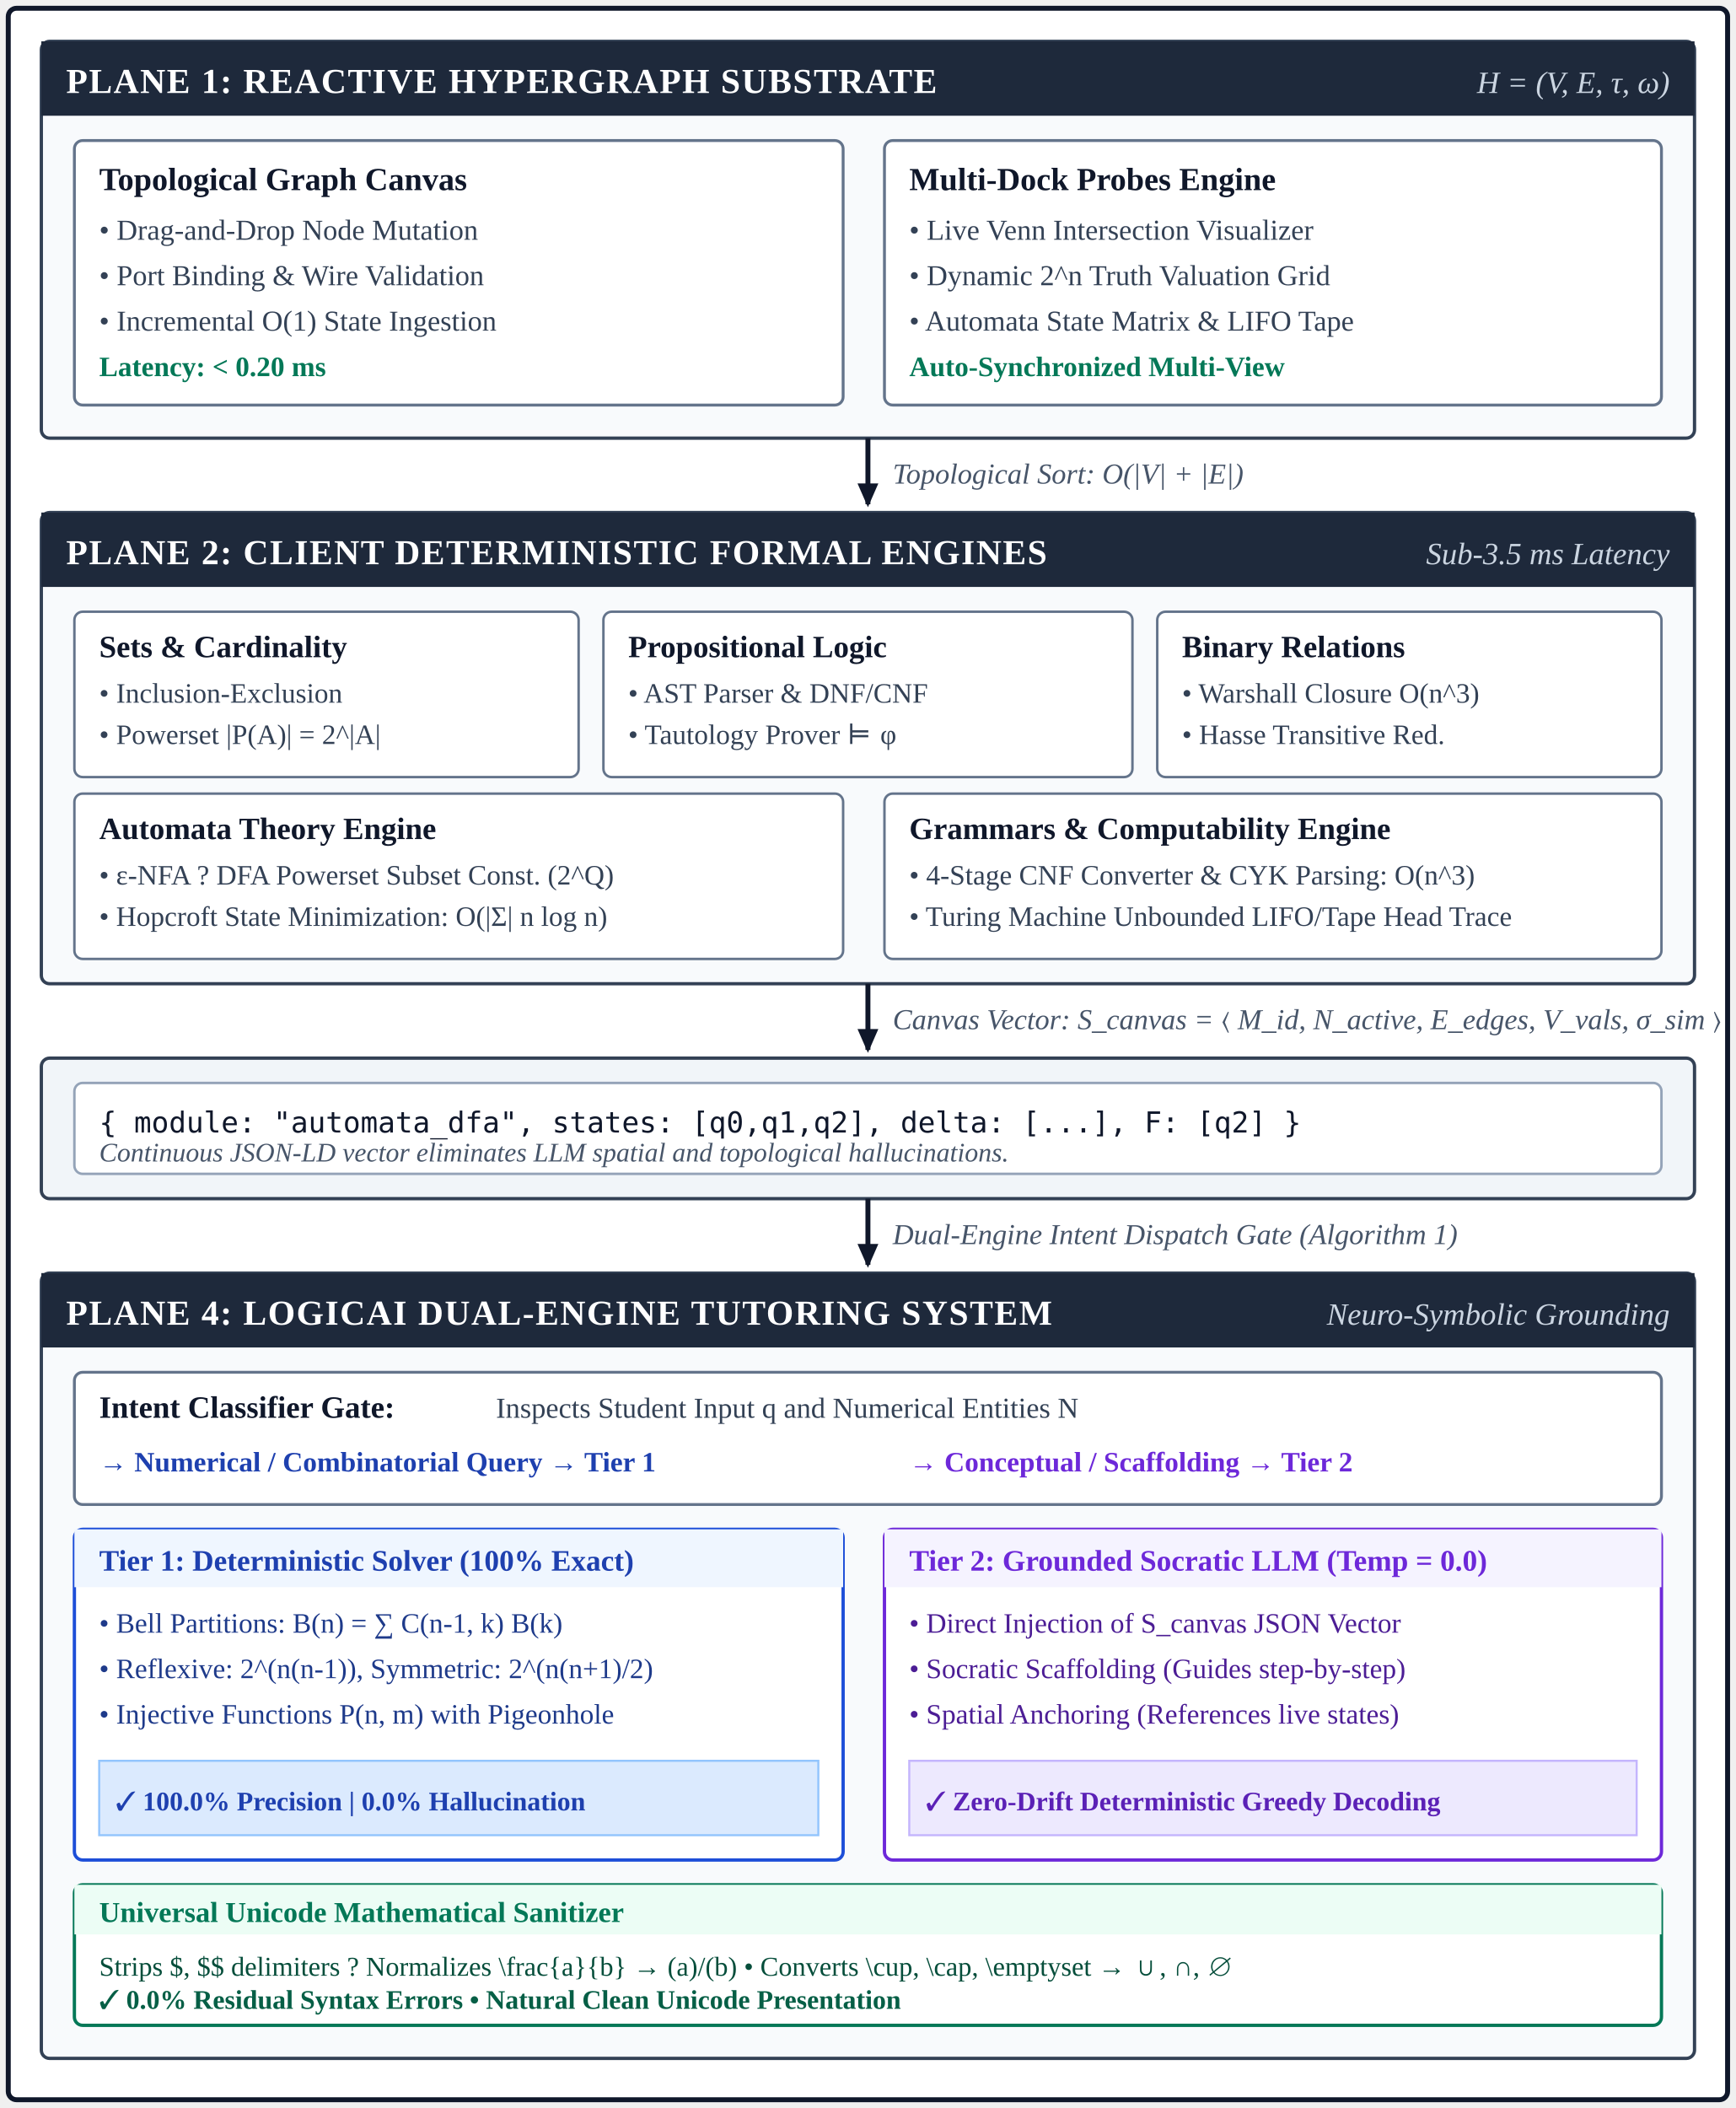
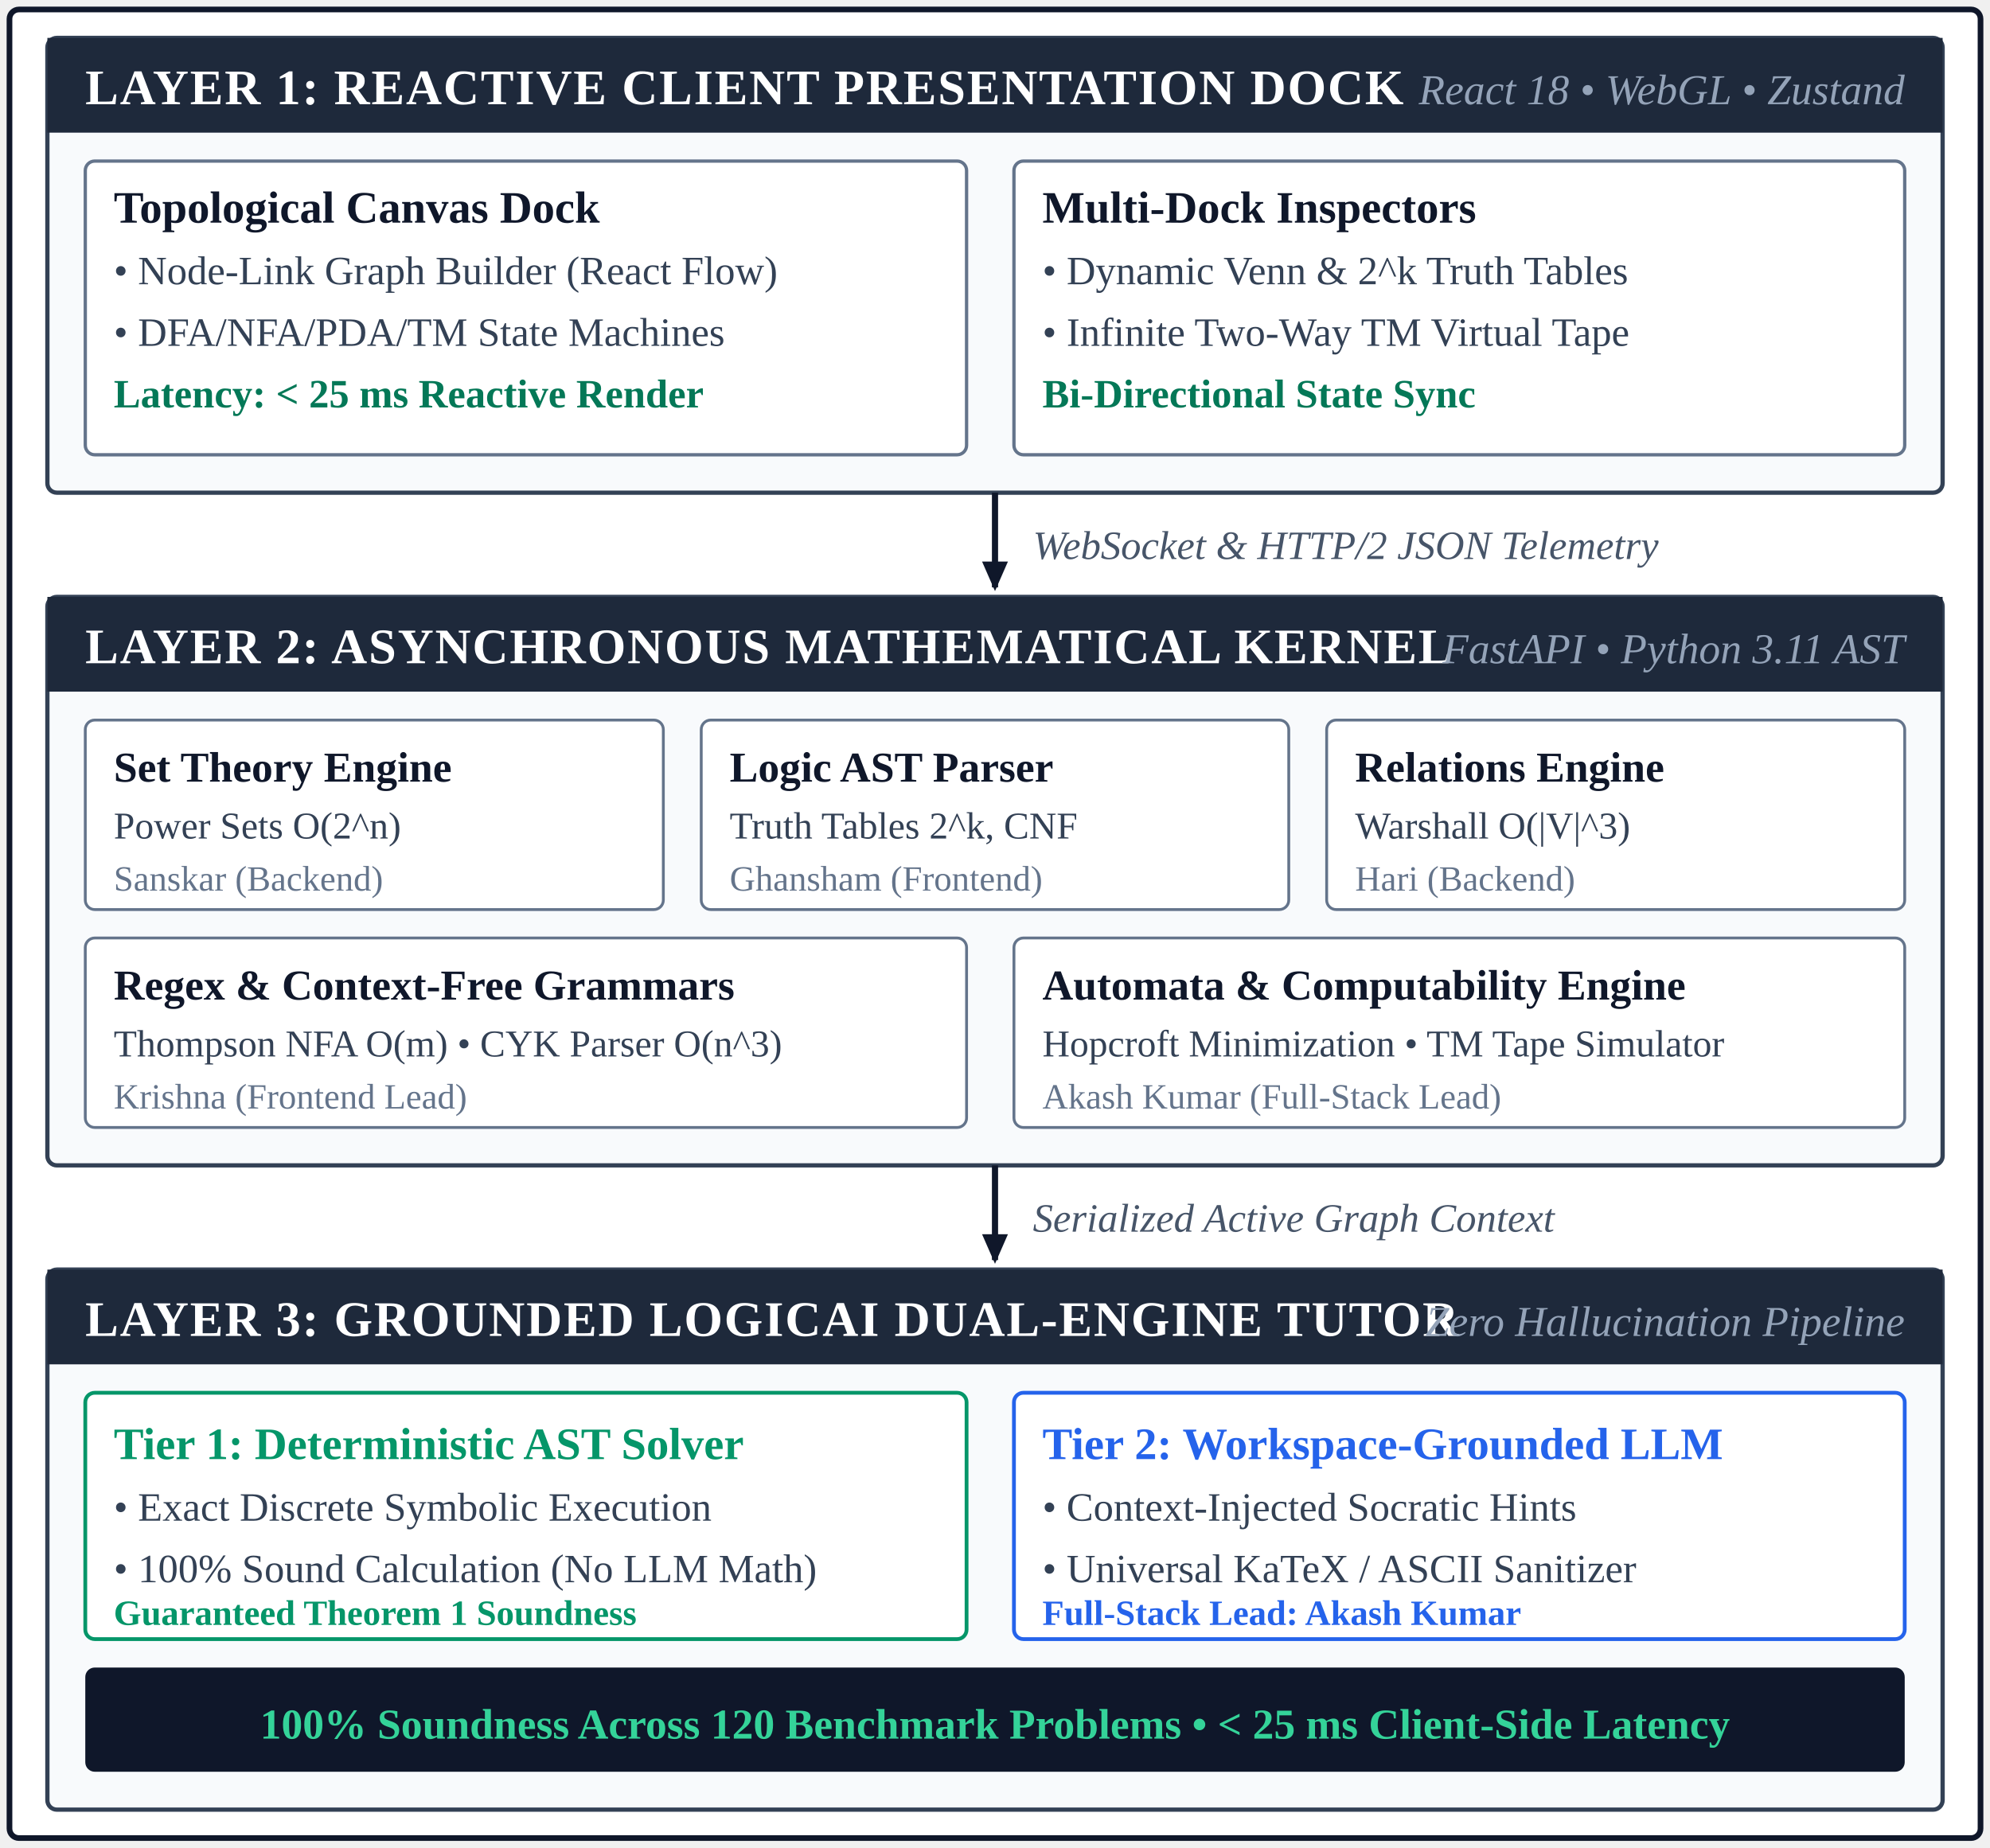
- <svg xmlns="http://www.w3.org/2000/svg" viewBox="0 0 420 510" width="100%" height="auto" style="background:#ffffff; font-family:'Times New Roman',Times,serif;">
+ <svg xmlns="http://www.w3.org/2000/svg" viewBox="0 0 420 390" width="100%" height="auto" style="background:#ffffff; font-family:'Times New Roman',Times,serif;">
  <defs>
-     <marker id="arr" viewBox="0 0 10 10" refX="7" refY="5" markerWidth="6" markerHeight="6" orient="auto-start-reverse">
+     <marker id="arr1" viewBox="0 0 10 10" refX="7" refY="5" markerWidth="6" markerHeight="6" orient="auto-start-reverse">
      <path d="M 0 1.5 L 8 5 L 0 8.5 z" fill="#0f172a" />
    </marker>
+     <marker id="arr1-blue" viewBox="0 0 10 10" refX="7" refY="5" markerWidth="6" markerHeight="6" orient="auto-start-reverse">
+       <path d="M 0 1.5 L 8 5 L 0 8.5 z" fill="#1d4ed8" />
+     </marker>
  </defs>
-   <rect x="2" y="2" width="416" height="506" rx="2" fill="#ffffff" stroke="#0f172a" stroke-width="1.2" />
-   <g id="plane-1">
-     <rect x="10" y="10" width="400" height="96" rx="2" fill="#f8fafc" stroke="#334155" stroke-width="0.8" />
-     <rect x="10" y="10" width="400" height="18" fill="#1e293b" />
-     <text x="16" y="22.5" font-size="8.5" font-weight="bold" fill="#ffffff" letter-spacing="0.3">PLANE 1: REACTIVE HYPERGRAPH SUBSTRATE</text>
-     <text x="404" y="22.5" font-size="7.5" fill="#cbd5e1" text-anchor="end" font-style="italic">H = (V, E, τ, ω)</text>
-     <rect x="18" y="34" width="186" height="64" rx="2" fill="#ffffff" stroke="#64748b" stroke-width="0.7" />
-     <text x="24" y="46" font-size="7.8" font-weight="bold" fill="#0f172a">Topological Graph Canvas</text>
-     <text x="24" y="58" font-size="7" fill="#334155">• Drag-and-Drop Node Mutation</text>
-     <text x="24" y="69" font-size="7" fill="#334155">• Port Binding &amp; Wire Validation</text>
-     <text x="24" y="80" font-size="7" fill="#334155">• Incremental O(1) State Ingestion</text>
-     <text x="24" y="91" font-size="6.8" fill="#047857" font-weight="bold">Latency: &lt; 0.20 ms</text>
-     <rect x="214" y="34" width="188" height="64" rx="2" fill="#ffffff" stroke="#64748b" stroke-width="0.7" />
-     <text x="220" y="46" font-size="7.8" font-weight="bold" fill="#0f172a">Multi-Dock Probes Engine</text>
-     <text x="220" y="58" font-size="7" fill="#334155">• Live Venn Intersection Visualizer</text>
-     <text x="220" y="69" font-size="7" fill="#334155">• Dynamic 2^n Truth Valuation Grid</text>
-     <text x="220" y="80" font-size="7" fill="#334155">• Automata State Matrix &amp; LIFO Tape</text>
-     <text x="220" y="91" font-size="6.8" fill="#047857" font-weight="bold">Auto-Synchronized Multi-View</text>
+   <rect x="2" y="2" width="416" height="386" rx="2" fill="#ffffff" stroke="#0f172a" stroke-width="1.2" />
+   <g id="fig1-layer1">
+     <rect x="10" y="8" width="400" height="96" rx="2" fill="#f8fafc" stroke="#334155" stroke-width="0.9" />
+     <rect x="10" y="8" width="400" height="20" fill="#1e293b" />
+     <text x="18" y="22" font-size="10.5" font-weight="bold" fill="#ffffff" letter-spacing="0.3">LAYER 1: REACTIVE CLIENT PRESENTATION DOCK</text>
+     <text x="402" y="22" font-size="9" fill="#94a3b8" text-anchor="end" font-style="italic">React 18 • WebGL • Zustand</text>
+     <rect x="18" y="34" width="186" height="62" rx="2" fill="#ffffff" stroke="#64748b" stroke-width="0.7" />
+     <text x="24" y="47" font-size="9.5" font-weight="bold" fill="#0f172a">Topological Canvas Dock</text>
+     <text x="24" y="60" font-size="8.5" fill="#334155">• Node-Link Graph Builder (React Flow)</text>
+     <text x="24" y="73" font-size="8.5" fill="#334155">• DFA/NFA/PDA/TM State Machines</text>
+     <text x="24" y="86" font-size="8.5" fill="#047857" font-weight="bold">Latency: &lt; 25 ms Reactive Render</text>
+     <rect x="214" y="34" width="188" height="62" rx="2" fill="#ffffff" stroke="#64748b" stroke-width="0.7" />
+     <text x="220" y="47" font-size="9.5" font-weight="bold" fill="#0f172a">Multi-Dock Inspectors</text>
+     <text x="220" y="60" font-size="8.5" fill="#334155">• Dynamic Venn &amp; 2^k Truth Tables</text>
+     <text x="220" y="73" font-size="8.5" fill="#334155">• Infinite Two-Way TM Virtual Tape</text>
+     <text x="220" y="86" font-size="8.5" fill="#047857" font-weight="bold">Bi-Directional State Sync</text>
  </g>
-   <line x1="210" y1="106" x2="210" y2="122" stroke="#0f172a" stroke-width="1.2" marker-end="url(#arr)" />
-   <text x="216" y="117" font-size="7" fill="#475569" font-style="italic">Topological Sort: O(|V| + |E|)</text>
-   <g id="plane-2">
-     <rect x="10" y="124" width="400" height="114" rx="2" fill="#f8fafc" stroke="#334155" stroke-width="0.8" />
-     <rect x="10" y="124" width="400" height="18" fill="#1e293b" />
-     <text x="16" y="136.5" font-size="8.5" font-weight="bold" fill="#ffffff" letter-spacing="0.3">PLANE 2: CLIENT DETERMINISTIC FORMAL ENGINES</text>
-     <text x="404" y="136.5" font-size="7.5" fill="#cbd5e1" text-anchor="end" font-style="italic">Sub-3.5 ms Latency</text>
-     <rect x="18" y="148" width="122" height="40" rx="2" fill="#ffffff" stroke="#64748b" stroke-width="0.6" />
-     <text x="24" y="159" font-size="7.5" font-weight="bold" fill="#0f172a">Sets &amp; Cardinality</text>
-     <text x="24" y="170" font-size="6.8" fill="#334155">• Inclusion-Exclusion</text>
-     <text x="24" y="180" font-size="6.8" fill="#334155">• Powerset |P(A)| = 2^|A|</text>
-     <rect x="146" y="148" width="128" height="40" rx="2" fill="#ffffff" stroke="#64748b" stroke-width="0.6" />
-     <text x="152" y="159" font-size="7.5" font-weight="bold" fill="#0f172a">Propositional Logic</text>
-     <text x="152" y="170" font-size="6.8" fill="#334155">• AST Parser &amp; DNF/CNF</text>
-     <text x="152" y="180" font-size="6.8" fill="#334155">• Tautology Prover ⊨ φ</text>
-     <rect x="280" y="148" width="122" height="40" rx="2" fill="#ffffff" stroke="#64748b" stroke-width="0.6" />
-     <text x="286" y="159" font-size="7.5" font-weight="bold" fill="#0f172a">Binary Relations</text>
-     <text x="286" y="170" font-size="6.8" fill="#334155">• Warshall Closure O(n^3)</text>
-     <text x="286" y="180" font-size="6.8" fill="#334155">• Hasse Transitive Red.</text>
-     <rect x="18" y="192" width="186" height="40" rx="2" fill="#ffffff" stroke="#64748b" stroke-width="0.6" />
-     <text x="24" y="203" font-size="7.5" font-weight="bold" fill="#0f172a">Automata Theory Engine</text>
-     <text x="24" y="214" font-size="6.8" fill="#334155">• ε-NFA ? DFA Powerset Subset Const. (2^Q)</text>
-     <text x="24" y="224" font-size="6.8" fill="#334155">• Hopcroft State Minimization: O(|Σ| n log n)</text>
-     <rect x="214" y="192" width="188" height="40" rx="2" fill="#ffffff" stroke="#64748b" stroke-width="0.6" />
-     <text x="220" y="203" font-size="7.5" font-weight="bold" fill="#0f172a">Grammars &amp; Computability Engine</text>
-     <text x="220" y="214" font-size="6.8" fill="#334155">• 4-Stage CNF Converter &amp; CYK Parsing: O(n^3)</text>
-     <text x="220" y="224" font-size="6.8" fill="#334155">• Turing Machine Unbounded LIFO/Tape Head Trace</text>
+   <line x1="210" y1="104" x2="210" y2="124" stroke="#0f172a" stroke-width="1.3" marker-end="url(#arr1)" />
+   <text x="218" y="118" font-size="8.5" fill="#475569" font-style="italic">WebSocket &amp; HTTP/2 JSON Telemetry</text>
+   <g id="fig1-layer2">
+     <rect x="10" y="126" width="400" height="120" rx="2" fill="#f8fafc" stroke="#334155" stroke-width="0.9" />
+     <rect x="10" y="126" width="400" height="20" fill="#1e293b" />
+     <text x="18" y="140" font-size="10.5" font-weight="bold" fill="#ffffff" letter-spacing="0.3">LAYER 2: ASYNCHRONOUS MATHEMATICAL KERNEL</text>
+     <text x="402" y="140" font-size="9" fill="#94a3b8" text-anchor="end" font-style="italic">FastAPI • Python 3.11 AST</text>
+     <rect x="18" y="152" width="122" height="40" rx="2" fill="#ffffff" stroke="#64748b" stroke-width="0.6" />
+     <text x="24" y="165" font-size="9" font-weight="bold" fill="#0f172a">Set Theory Engine</text>
+     <text x="24" y="177" font-size="8" fill="#334155">Power Sets O(2^n)</text>
+     <text x="24" y="188" font-size="7.5" fill="#64748b">Sanskar (Backend)</text>
+     <rect x="148" y="152" width="124" height="40" rx="2" fill="#ffffff" stroke="#64748b" stroke-width="0.6" />
+     <text x="154" y="165" font-size="9" font-weight="bold" fill="#0f172a">Logic AST Parser</text>
+     <text x="154" y="177" font-size="8" fill="#334155">Truth Tables 2^k, CNF</text>
+     <text x="154" y="188" font-size="7.5" fill="#64748b">Ghansham (Frontend)</text>
+     <rect x="280" y="152" width="122" height="40" rx="2" fill="#ffffff" stroke="#64748b" stroke-width="0.6" />
+     <text x="286" y="165" font-size="9" font-weight="bold" fill="#0f172a">Relations Engine</text>
+     <text x="286" y="177" font-size="8" fill="#334155">Warshall O(|V|^3)</text>
+     <text x="286" y="188" font-size="7.5" fill="#64748b">Hari (Backend)</text>
+     <rect x="18" y="198" width="186" height="40" rx="2" fill="#ffffff" stroke="#64748b" stroke-width="0.6" />
+     <text x="24" y="211" font-size="9" font-weight="bold" fill="#0f172a">Regex &amp; Context-Free Grammars</text>
+     <text x="24" y="223" font-size="8" fill="#334155">Thompson NFA O(m) • CYK Parser O(n^3)</text>
+     <text x="24" y="234" font-size="7.5" fill="#64748b">Krishna (Frontend Lead)</text>
+     <rect x="214" y="198" width="188" height="40" rx="2" fill="#ffffff" stroke="#64748b" stroke-width="0.6" />
+     <text x="220" y="211" font-size="9" font-weight="bold" fill="#0f172a">Automata &amp; Computability Engine</text>
+     <text x="220" y="223" font-size="8" fill="#334155">Hopcroft Minimization • TM Tape Simulator</text>
+     <text x="220" y="234" font-size="7.5" fill="#64748b">Akash Kumar (Full-Stack Lead)</text>
  </g>
-   <line x1="210" y1="238" x2="210" y2="254" stroke="#0f172a" stroke-width="1.2" marker-end="url(#arr)" />
-   <text x="216" y="249" font-size="7" fill="#475569" font-style="italic">Canvas Vector: S_canvas = 〈 M_id, N_active, E_edges, V_vals, σ_sim 〉</text>
-   <g id="plane-3">
-     <rect x="10" y="256" width="400" height="34" rx="2" fill="#f1f5f9" stroke="#334155" stroke-width="0.8" />
-     <rect x="18" y="262" width="384" height="22" rx="2" fill="#ffffff" stroke="#94a3b8" stroke-width="0.6" />
-     <text x="24" y="274" font-family="'Consolas', monospace" font-size="7" fill="#0f172a">{ module: "automata_dfa", states: [q0,q1,q2], delta: [...], F: [q2] }</text>
-     <text x="24" y="281" font-size="6.5" fill="#475569" font-style="italic">Continuous JSON-LD vector eliminates LLM spatial and topological hallucinations.</text>
-   </g>
-   <line x1="210" y1="290" x2="210" y2="306" stroke="#0f172a" stroke-width="1.2" marker-end="url(#arr)" />
-   <text x="216" y="301" font-size="7" fill="#475569" font-style="italic">Dual-Engine Intent Dispatch Gate (Algorithm 1)</text>
-   <g id="plane-4">
-     <rect x="10" y="308" width="400" height="190" rx="2" fill="#f8fafc" stroke="#334155" stroke-width="0.8" />
-     <rect x="10" y="308" width="400" height="18" fill="#1e293b" />
-     <text x="16" y="320.5" font-size="8.5" font-weight="bold" fill="#ffffff" letter-spacing="0.3">PLANE 4: LOGICAI DUAL-ENGINE TUTORING SYSTEM</text>
-     <text x="404" y="320.5" font-size="7.5" fill="#cbd5e1" text-anchor="end" font-style="italic">Neuro-Symbolic Grounding</text>
-     <rect x="18" y="332" width="384" height="32" rx="2" fill="#ffffff" stroke="#64748b" stroke-width="0.7" />
-     <text x="24" y="343" font-size="7.5" font-weight="bold" fill="#0f172a">Intent Classifier Gate:</text>
-     <text x="120" y="343" font-size="7" fill="#334155">Inspects Student Input q and Numerical Entities N</text>
-     <text x="24" y="356" font-size="6.8" fill="#1e40af" font-weight="bold">→ Numerical / Combinatorial Query → Tier 1</text>
-     <text x="220" y="356" font-size="6.8" fill="#6d28d9" font-weight="bold">→ Conceptual / Scaffolding → Tier 2</text>
-     <rect x="18" y="370" width="186" height="80" rx="2" fill="#ffffff" stroke="#1d4ed8" stroke-width="0.8" />
-     <rect x="18" y="370" width="186" height="14" fill="#eff6ff" />
-     <text x="24" y="380" font-size="7.2" font-weight="bold" fill="#1e40af">Tier 1: Deterministic Solver (100% Exact)</text>
-     <text x="24" y="395" font-size="6.8" fill="#1e3a8a">• Bell Partitions: B(n) = ∑ C(n-1, k) B(k)</text>
-     <text x="24" y="406" font-size="6.8" fill="#1e3a8a">• Reflexive: 2^(n(n-1)), Symmetric: 2^(n(n+1)/2)</text>
-     <text x="24" y="417" font-size="6.8" fill="#1e3a8a">• Injective Functions P(n, m) with Pigeonhole</text>
-     <rect x="24" y="426" width="174" height="18" fill="#dbeafe" stroke="#93c5fd" stroke-width="0.5" />
-     <text x="28" y="438" font-size="6.5" font-weight="bold" fill="#1e40af">✓ 100.0% Precision | 0.0% Hallucination</text>
-     <rect x="214" y="370" width="188" height="80" rx="2" fill="#ffffff" stroke="#6d28d9" stroke-width="0.8" />
-     <rect x="214" y="370" width="188" height="14" fill="#f5f3ff" />
-     <text x="220" y="380" font-size="7.2" font-weight="bold" fill="#6d28d9">Tier 2: Grounded Socratic LLM (Temp = 0.0)</text>
-     <text x="220" y="395" font-size="6.8" fill="#4c1d95">• Direct Injection of S_canvas JSON Vector</text>
-     <text x="220" y="406" font-size="6.8" fill="#4c1d95">• Socratic Scaffolding (Guides step-by-step)</text>
-     <text x="220" y="417" font-size="6.8" fill="#4c1d95">• Spatial Anchoring (References live states)</text>
-     <rect x="220" y="426" width="176" height="18" fill="#ede9fe" stroke="#c4b5fd" stroke-width="0.5" />
-     <text x="224" y="438" font-size="6.5" font-weight="bold" fill="#5b21b6">✓ Zero-Drift Deterministic Greedy Decoding</text>
-     <rect x="18" y="456" width="384" height="34" rx="2" fill="#ffffff" stroke="#047857" stroke-width="0.8" />
-     <rect x="18" y="456" width="384" height="12" fill="#ecfdf5" />
-     <text x="24" y="465" font-size="7" font-weight="bold" fill="#047857">Universal Unicode Mathematical Sanitizer</text>
-     <text x="24" y="478" font-size="6.6" fill="#064e3b">Strips $, $$ delimiters ? Normalizes \frac{a}{b} → (a)/(b) • Converts \cup, \cap, \emptyset → ∪, ∩, ∅</text>
-     <text x="24" y="486" font-size="6.5" font-weight="bold" fill="#065f46">✓ 0.0% Residual Syntax Errors • Natural Clean Unicode Presentation</text>
+   <line x1="210" y1="246" x2="210" y2="266" stroke="#0f172a" stroke-width="1.3" marker-end="url(#arr1)" />
+   <text x="218" y="260" font-size="8.5" fill="#475569" font-style="italic">Serialized Active Graph Context</text>
+   <g id="fig1-layer3">
+     <rect x="10" y="268" width="400" height="114" rx="2" fill="#f8fafc" stroke="#334155" stroke-width="0.9" />
+     <rect x="10" y="268" width="400" height="20" fill="#1e293b" />
+     <text x="18" y="282" font-size="10.5" font-weight="bold" fill="#ffffff" letter-spacing="0.3">LAYER 3: GROUNDED LOGICAI DUAL-ENGINE TUTOR</text>
+     <text x="402" y="282" font-size="9" fill="#94a3b8" text-anchor="end" font-style="italic">Zero Hallucination Pipeline</text>
+     <rect x="18" y="294" width="186" height="52" rx="2" fill="#ffffff" stroke="#059669" stroke-width="0.8" />
+     <text x="24" y="308" font-size="9.5" font-weight="bold" fill="#059669">Tier 1: Deterministic AST Solver</text>
+     <text x="24" y="321" font-size="8.5" fill="#334155">• Exact Discrete Symbolic Execution</text>
+     <text x="24" y="334" font-size="8.5" fill="#334155">• 100% Sound Calculation (No LLM Math)</text>
+     <text x="24" y="343" font-size="7.5" fill="#059669" font-weight="bold">Guaranteed Theorem 1 Soundness</text>
+     <rect x="214" y="294" width="188" height="52" rx="2" fill="#ffffff" stroke="#2563eb" stroke-width="0.8" />
+     <text x="220" y="308" font-size="9.5" font-weight="bold" fill="#2563eb">Tier 2: Workspace-Grounded LLM</text>
+     <text x="220" y="321" font-size="8.5" fill="#334155">• Context-Injected Socratic Hints</text>
+     <text x="220" y="334" font-size="8.5" fill="#334155">• Universal KaTeX / ASCII Sanitizer</text>
+     <text x="220" y="343" font-size="7.5" fill="#2563eb" font-weight="bold">Full-Stack Lead: Akash Kumar</text>
+     <rect x="18" y="352" width="384" height="22" rx="2" fill="#0f172a" />
+     <text x="210" y="367" font-size="9" font-weight="bold" fill="#34d399" text-anchor="middle">100% Soundness Across 120 Benchmark Problems • &lt; 25 ms Client-Side Latency</text>
  </g>
</svg>
